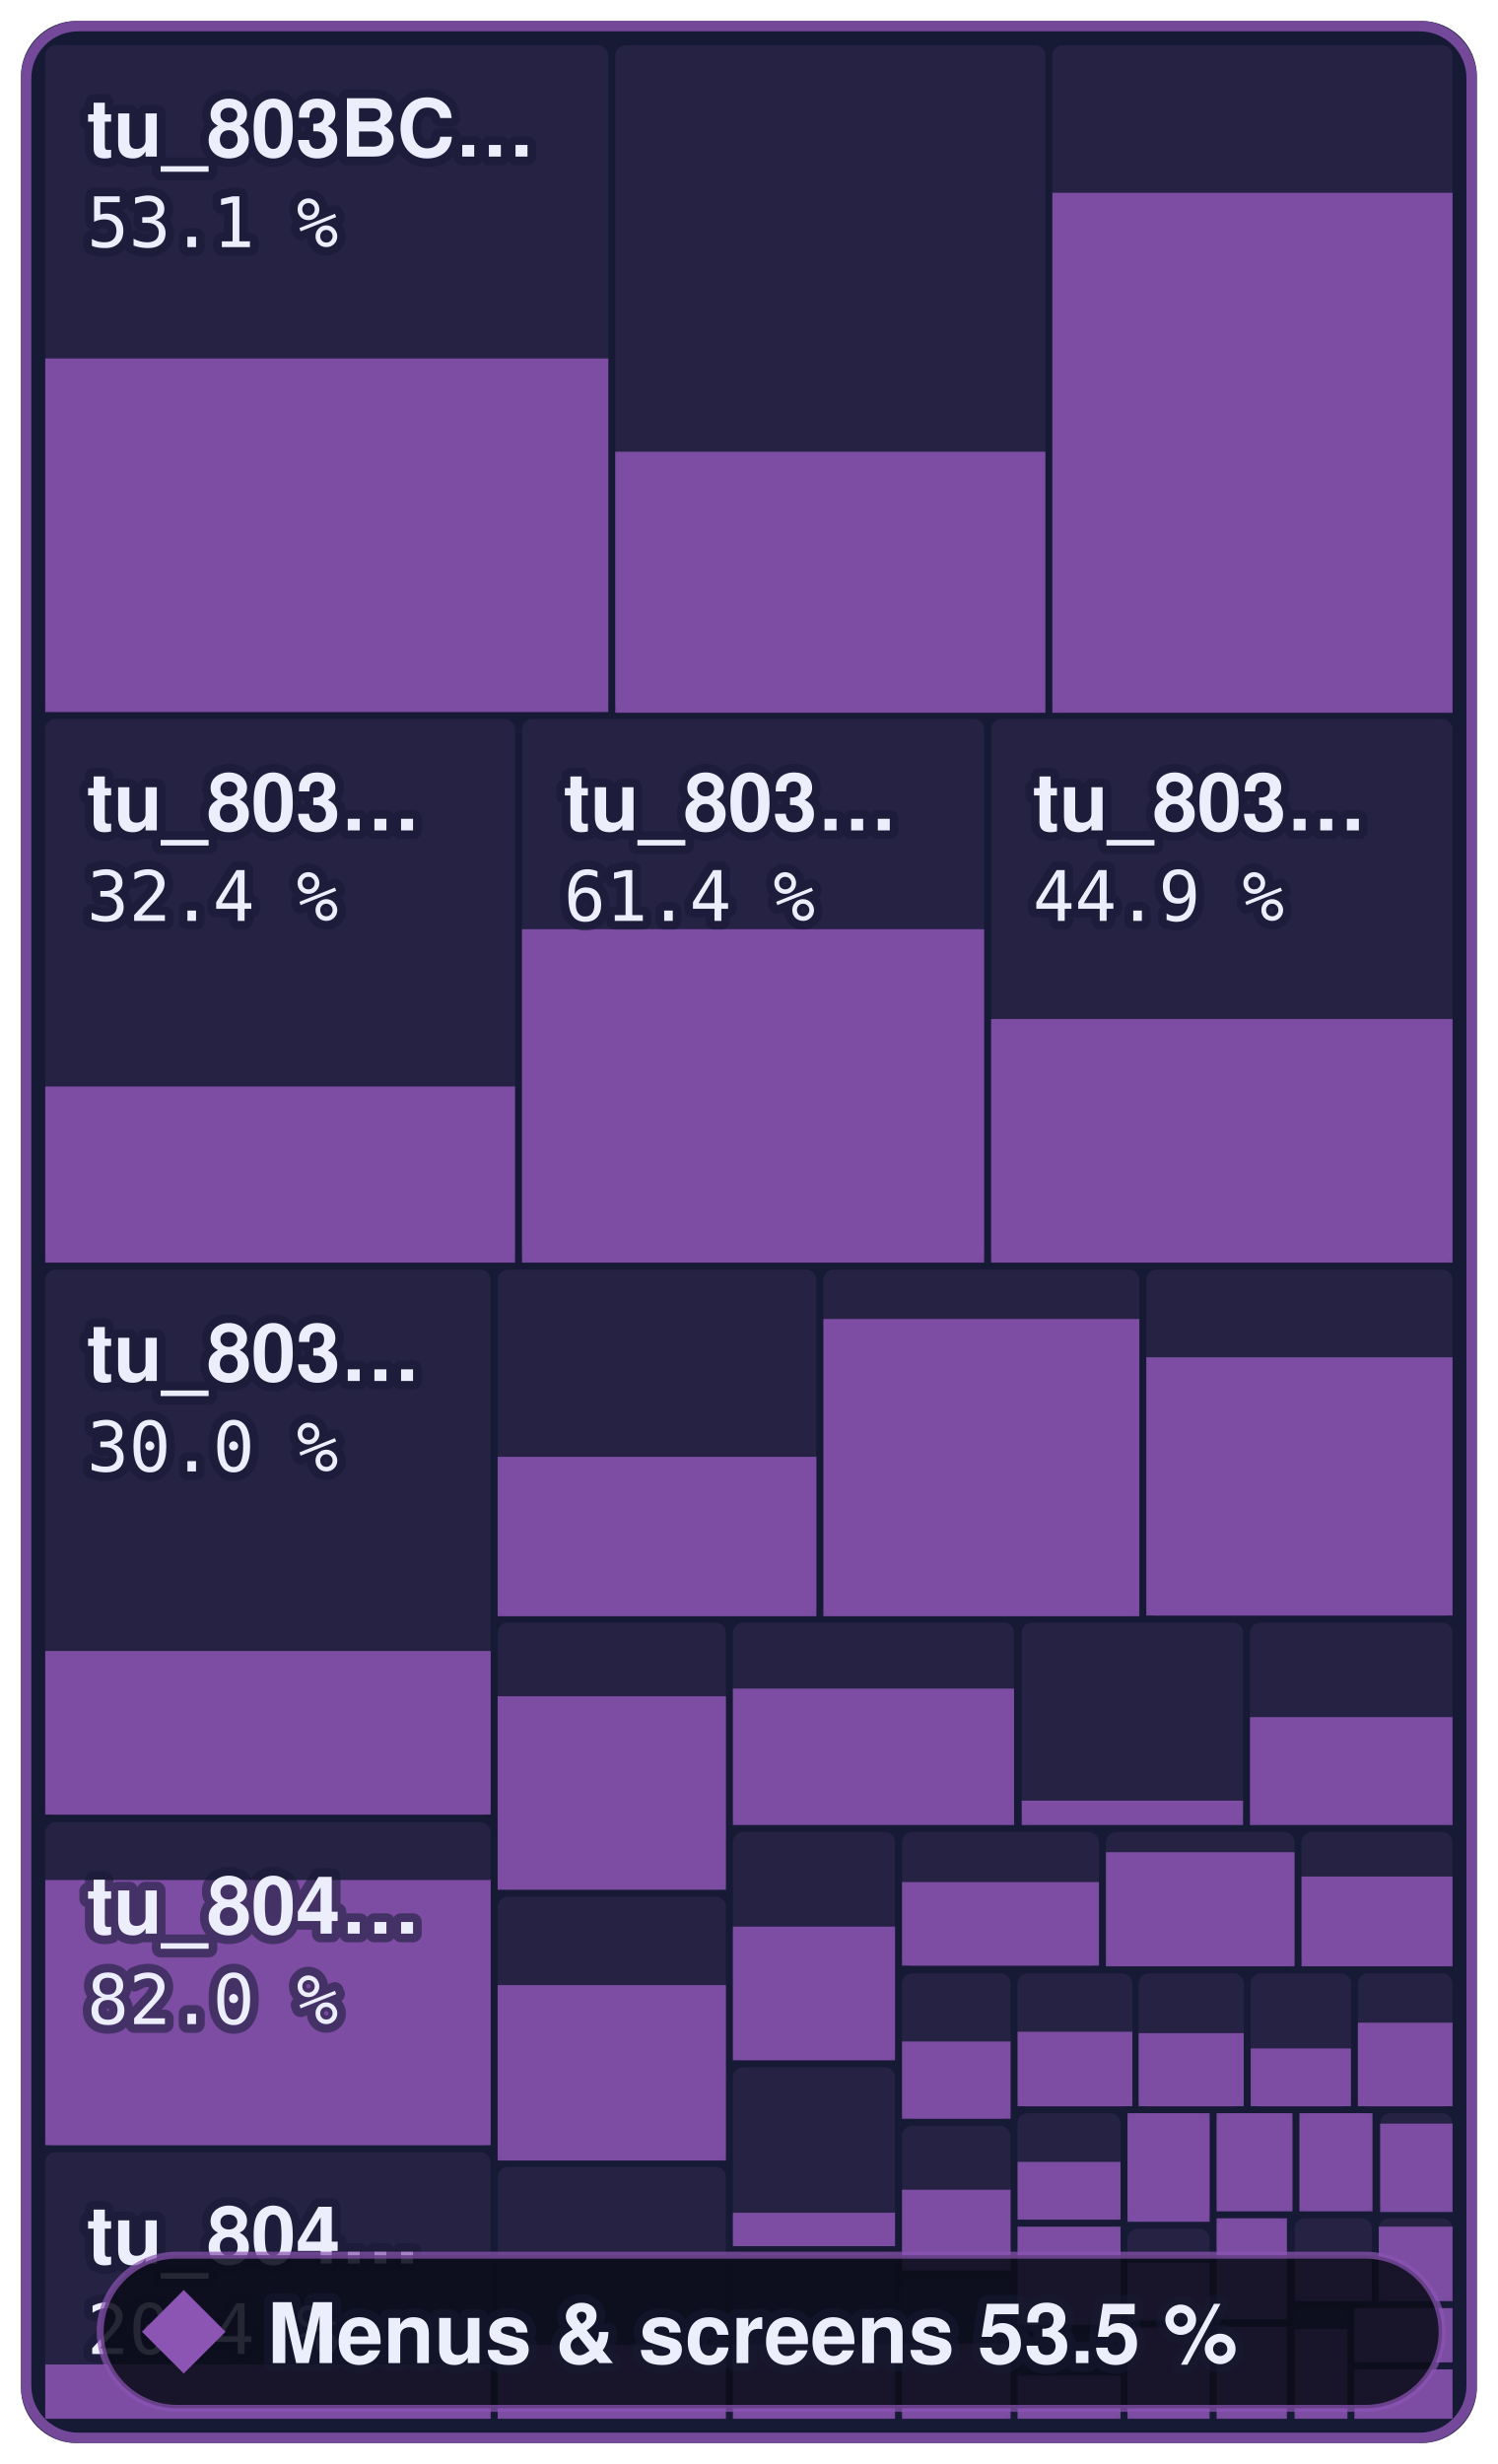
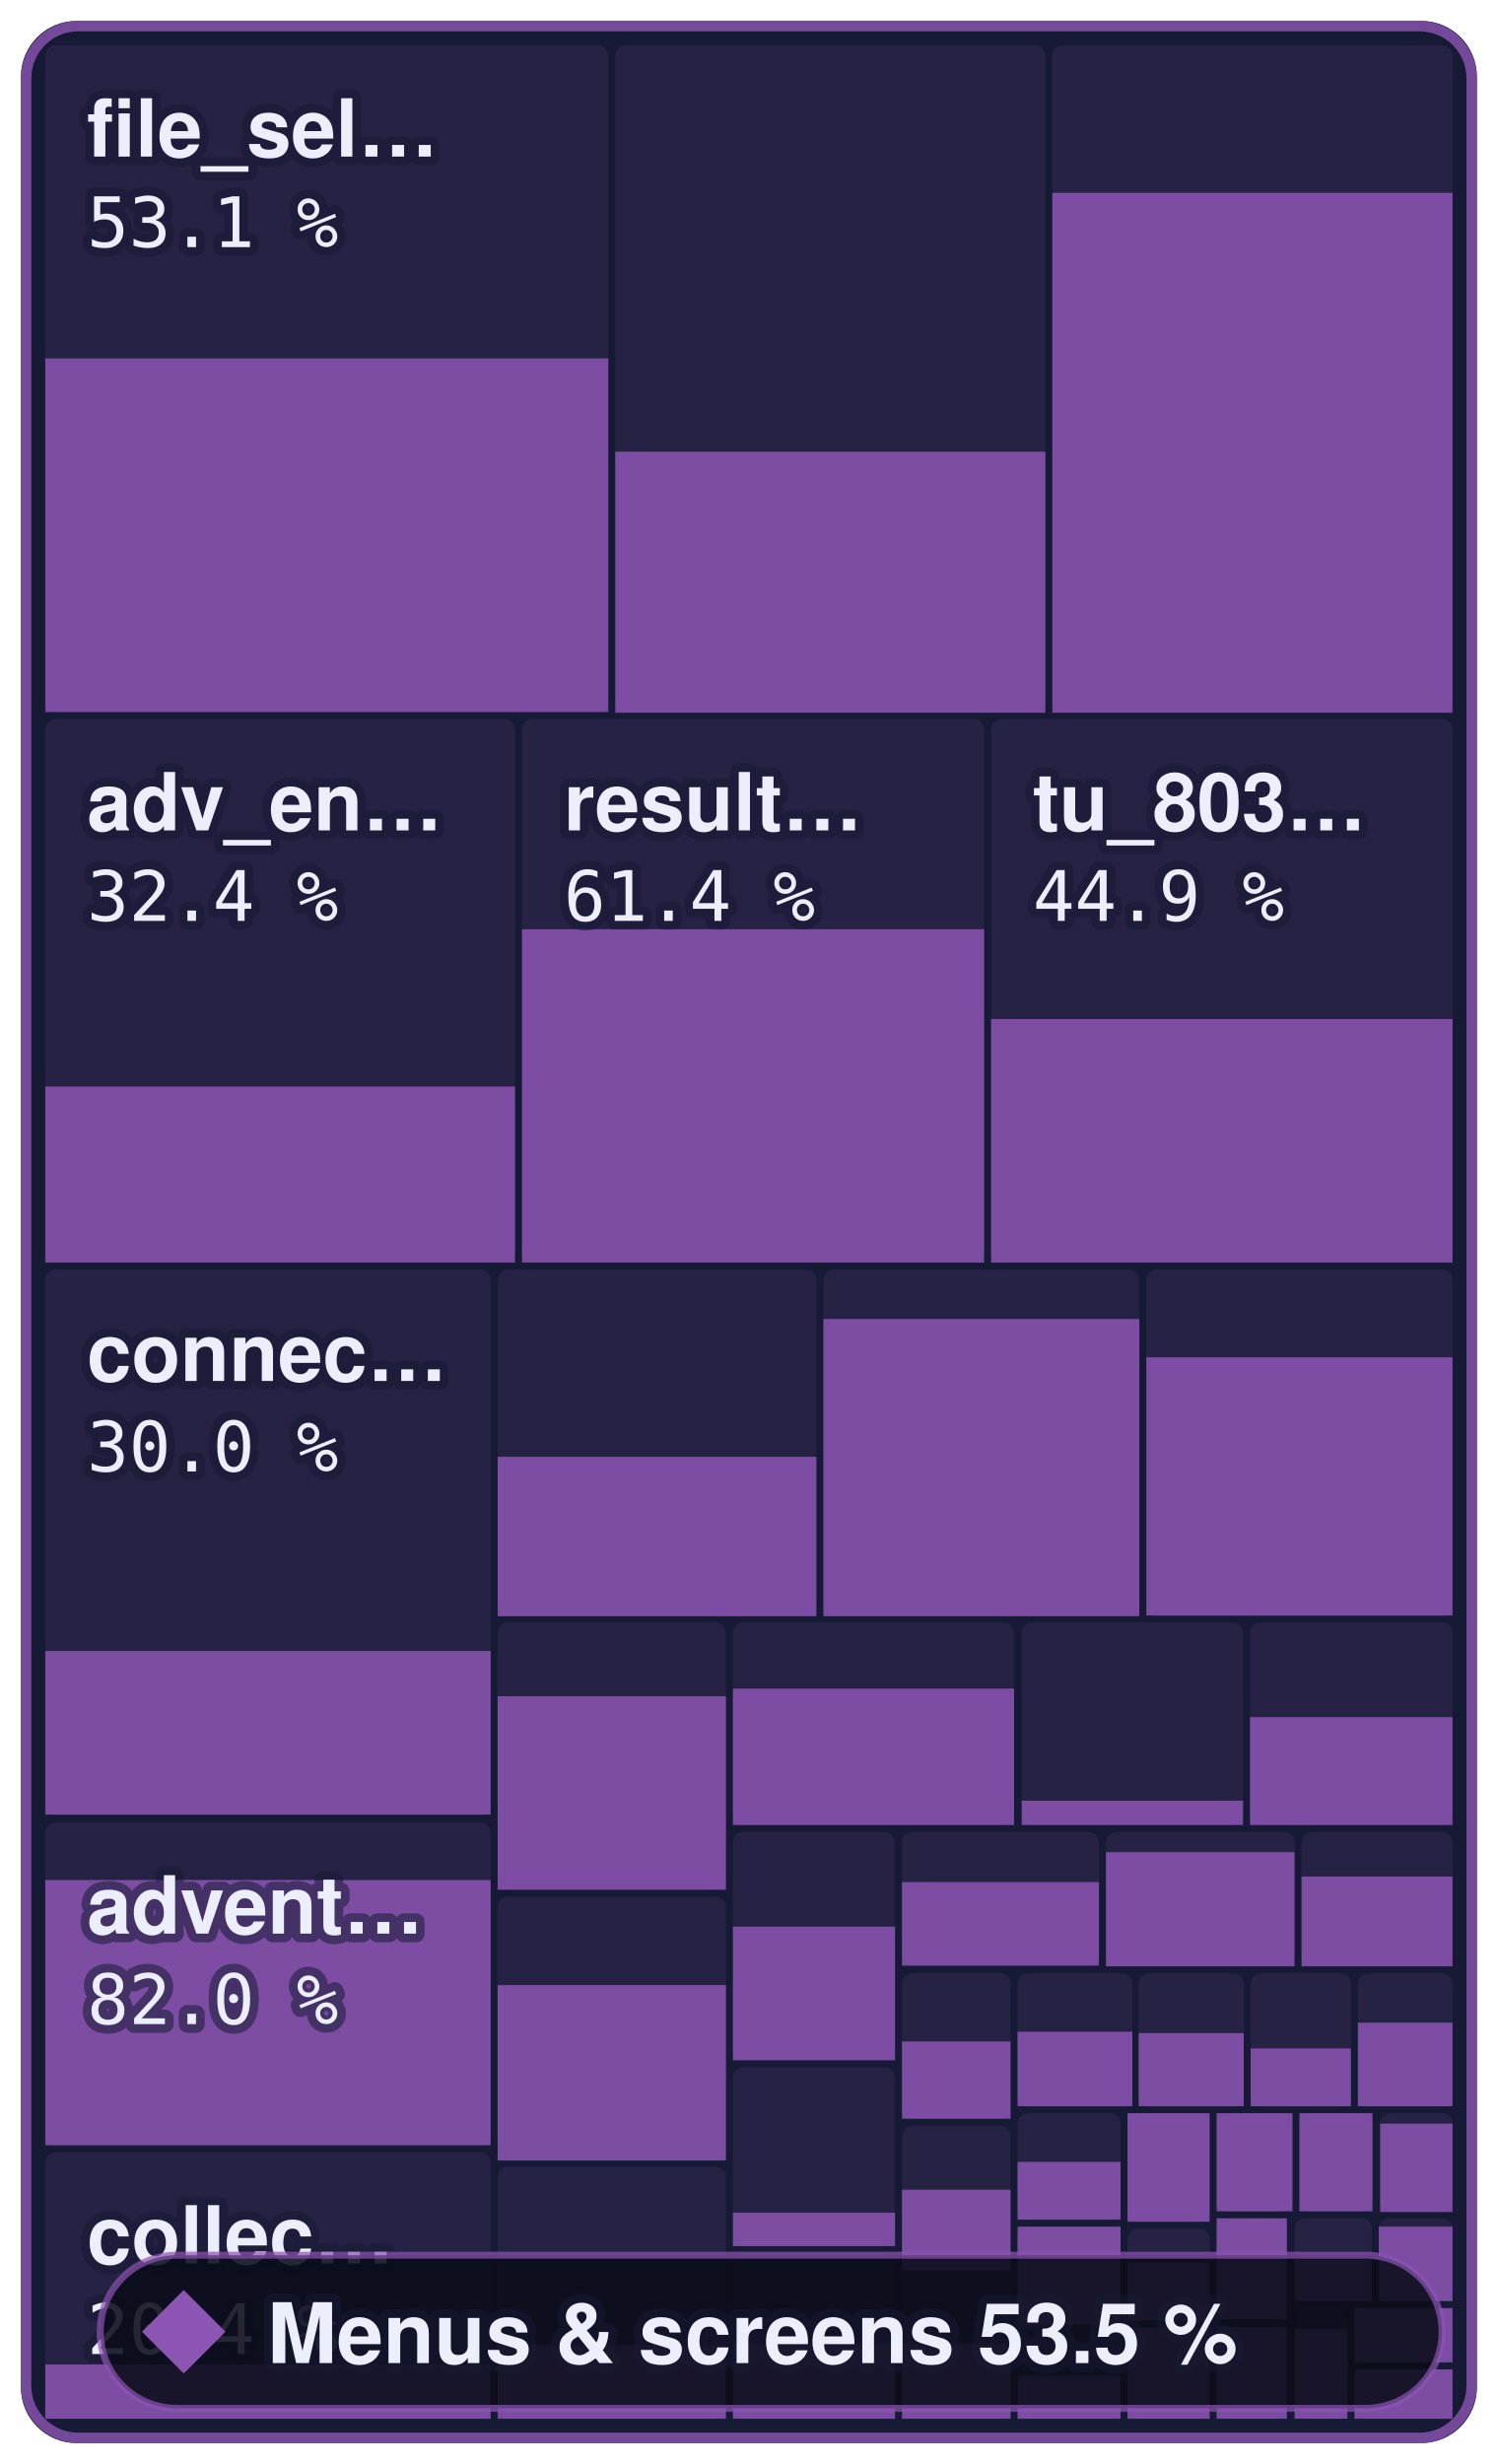
<svg xmlns="http://www.w3.org/2000/svg" width="215.2" height="354" viewBox="0 0 215.2 354" role="img" aria-label="Menus &amp; screens: 53.5 % of 801,312 bytes of code matched, 699 of 863 functions">
  <style>text { font-family: -apple-system, BlinkMacSystemFont, 'Segoe UI', Helvetica, Arial, sans-serif; } .mono { font-family: ui-monospace, SFMono-Regular, 'SF Mono', Menlo, Consolas, monospace; } text { paint-order: stroke; stroke: #161a34; stroke-opacity: 0.55; stroke-width: 2.5px; stroke-linejoin: round; } .rise { transform-box: fill-box; transform-origin: 50% 100%; animation: rise 1.6s cubic-bezier(.2,.8,.2,1) .2s both; } @keyframes rise { from { transform: scaleY(0); } } @media (prefers-reduced-motion: reduce) { * { animation: none !important; } }</style>
  <rect x="3" y="3" width="209.2" height="348" rx="8" fill="#161a34" />
  <rect x="6.5" y="6.5" width="80.9" height="95.8" rx="1.5" fill="#8c55b4" fill-opacity="0.13" />
  <rect class="rise" x="6.5" y="51.5" width="80.9" height="50.8" fill="#8c55b4" fill-opacity="0.85" />
  <rect x="88.4" y="6.5" width="61.8" height="95.8" rx="1.5" fill="#8c55b4" fill-opacity="0.13" />
  <rect class="rise" x="88.4" y="64.9" width="61.8" height="37.5" fill="#8c55b4" fill-opacity="0.85" />
  <rect x="151.2" y="6.5" width="57.5" height="95.8" rx="1.5" fill="#8c55b4" fill-opacity="0.13" />
  <rect class="rise" x="151.2" y="27.7" width="57.5" height="74.7" fill="#8c55b4" fill-opacity="0.85" />
  <rect x="6.5" y="103.3" width="67.5" height="78.0" rx="1.5" fill="#8c55b4" fill-opacity="0.13" />
  <rect class="rise" x="6.5" y="156.1" width="67.5" height="25.3" fill="#8c55b4" fill-opacity="0.85" />
  <rect x="75.0" y="103.3" width="66.4" height="78.0" rx="1.5" fill="#8c55b4" fill-opacity="0.13" />
  <rect class="rise" x="75.0" y="133.5" width="66.4" height="47.9" fill="#8c55b4" fill-opacity="0.85" />
  <rect x="142.4" y="103.3" width="66.3" height="78.0" rx="1.5" fill="#8c55b4" fill-opacity="0.13" />
  <rect class="rise" x="142.4" y="146.4" width="66.3" height="35.0" fill="#8c55b4" fill-opacity="0.85" />
  <rect x="6.5" y="182.4" width="64.0" height="78.4" rx="1.5" fill="#8c55b4" fill-opacity="0.13" />
  <rect class="rise" x="6.5" y="237.2" width="64.0" height="23.5" fill="#8c55b4" fill-opacity="0.85" />
  <rect x="6.5" y="261.8" width="64.0" height="46.5" rx="1.5" fill="#8c55b4" fill-opacity="0.13" />
  <rect class="rise" x="6.5" y="270.1" width="64.0" height="38.1" fill="#8c55b4" fill-opacity="0.85" />
  <rect x="6.5" y="309.2" width="64.0" height="38.3" rx="1.5" fill="#8c55b4" fill-opacity="0.13" />
  <rect class="rise" x="6.5" y="339.7" width="64.0" height="7.8" fill="#8c55b4" fill-opacity="0.85" />
  <rect x="71.5" y="182.4" width="45.8" height="49.8" rx="1.5" fill="#8c55b4" fill-opacity="0.13" />
  <rect class="rise" x="71.5" y="209.3" width="45.8" height="22.9" fill="#8c55b4" fill-opacity="0.85" />
  <rect x="118.3" y="182.4" width="45.4" height="49.8" rx="1.5" fill="#8c55b4" fill-opacity="0.13" />
  <rect class="rise" x="118.3" y="189.5" width="45.4" height="42.7" fill="#8c55b4" fill-opacity="0.85" />
  <rect x="164.7" y="182.4" width="44.0" height="49.8" rx="1.5" fill="#8c55b4" fill-opacity="0.13" />
  <rect class="rise" x="164.7" y="195.0" width="44.0" height="37.1" fill="#8c55b4" fill-opacity="0.85" />
  <rect x="71.5" y="233.1" width="32.8" height="38.4" rx="1.5" fill="#8c55b4" fill-opacity="0.13" />
  <rect class="rise" x="71.5" y="243.7" width="32.8" height="27.8" fill="#8c55b4" fill-opacity="0.85" />
  <rect x="71.5" y="272.5" width="32.8" height="37.8" rx="1.5" fill="#8c55b4" fill-opacity="0.13" />
  <rect class="rise" x="71.5" y="285.2" width="32.8" height="25.2" fill="#8c55b4" fill-opacity="0.85" />
  <rect x="71.5" y="311.3" width="32.8" height="36.2" rx="1.5" fill="#8c55b4" fill-opacity="0.13" />
  <rect class="rise" x="71.5" y="336.9" width="32.8" height="10.6" fill="#8c55b4" fill-opacity="0.85" />
  <rect x="105.3" y="233.1" width="40.4" height="29.0" rx="1.5" fill="#8c55b4" fill-opacity="0.13" />
  <rect class="rise" x="105.3" y="242.6" width="40.4" height="19.6" fill="#8c55b4" fill-opacity="0.85" />
  <rect x="146.8" y="233.1" width="31.8" height="29.0" rx="1.5" fill="#8c55b4" fill-opacity="0.13" />
  <rect class="rise" x="146.8" y="258.7" width="31.8" height="3.5" fill="#8c55b4" fill-opacity="0.85" />
  <rect x="179.6" y="233.1" width="29.1" height="29.0" rx="1.5" fill="#8c55b4" fill-opacity="0.13" />
  <rect class="rise" x="179.6" y="246.7" width="29.1" height="15.5" fill="#8c55b4" fill-opacity="0.85" />
  <rect x="105.3" y="263.2" width="23.3" height="32.8" rx="1.5" fill="#8c55b4" fill-opacity="0.13" />
  <rect class="rise" x="105.3" y="276.8" width="23.3" height="19.2" fill="#8c55b4" fill-opacity="0.85" />
  <rect x="105.3" y="297.0" width="23.3" height="25.7" rx="1.5" fill="#8c55b4" fill-opacity="0.13" />
  <rect class="rise" x="105.3" y="317.9" width="23.3" height="4.8" fill="#8c55b4" fill-opacity="0.85" />
  <rect x="105.3" y="323.7" width="23.3" height="23.8" rx="1.5" fill="#8c55b4" fill-opacity="0.13" />
  <rect class="rise" x="105.3" y="336.8" width="23.3" height="10.7" fill="#8c55b4" fill-opacity="0.85" />
  <rect x="129.6" y="263.2" width="28.3" height="19.3" rx="1.5" fill="#8c55b4" fill-opacity="0.13" />
  <rect class="rise" x="129.6" y="270.4" width="28.3" height="12.0" fill="#8c55b4" fill-opacity="0.85" />
  <rect x="158.9" y="263.2" width="27.1" height="19.3" rx="1.5" fill="#8c55b4" fill-opacity="0.13" />
  <rect class="rise" x="158.9" y="266.1" width="27.1" height="16.4" fill="#8c55b4" fill-opacity="0.85" />
  <rect x="187.0" y="263.2" width="21.7" height="19.3" rx="1.5" fill="#8c55b4" fill-opacity="0.13" />
  <rect class="rise" x="187.0" y="269.6" width="21.7" height="12.9" fill="#8c55b4" fill-opacity="0.85" />
  <rect x="129.6" y="283.5" width="15.6" height="20.9" rx="1.5" fill="#8c55b4" fill-opacity="0.13" />
  <rect class="rise" x="129.6" y="293.3" width="15.6" height="11.1" fill="#8c55b4" fill-opacity="0.85" />
  <rect x="129.6" y="305.4" width="15.6" height="20.8" rx="1.5" fill="#8c55b4" fill-opacity="0.13" />
  <rect class="rise" x="129.6" y="314.6" width="15.6" height="11.6" fill="#8c55b4" fill-opacity="0.85" />
  <rect x="129.6" y="327.2" width="15.6" height="20.3" rx="1.5" fill="#8c55b4" fill-opacity="0.13" />
  <rect class="rise" x="129.6" y="336.7" width="15.6" height="10.8" fill="#8c55b4" fill-opacity="0.85" />
  <rect x="146.2" y="283.5" width="16.5" height="19.2" rx="1.5" fill="#8c55b4" fill-opacity="0.13" />
  <rect class="rise" x="146.2" y="291.9" width="16.5" height="10.7" fill="#8c55b4" fill-opacity="0.85" />
  <rect x="163.6" y="283.5" width="15.1" height="19.2" rx="1.5" fill="#8c55b4" fill-opacity="0.13" />
  <rect class="rise" x="163.6" y="292.1" width="15.1" height="10.5" fill="#8c55b4" fill-opacity="0.85" />
  <rect x="179.7" y="283.5" width="14.4" height="19.2" rx="1.5" fill="#8c55b4" fill-opacity="0.13" />
  <rect class="rise" x="179.7" y="294.3" width="14.4" height="8.3" fill="#8c55b4" fill-opacity="0.85" />
  <rect x="195.1" y="283.5" width="13.6" height="19.2" rx="1.5" fill="#8c55b4" fill-opacity="0.13" />
  <rect class="rise" x="195.1" y="290.6" width="13.6" height="12.0" fill="#8c55b4" fill-opacity="0.85" />
  <rect x="146.2" y="303.6" width="14.8" height="15.3" rx="1.5" fill="#8c55b4" fill-opacity="0.13" />
  <rect class="rise" x="146.2" y="310.6" width="14.8" height="8.3" fill="#8c55b4" fill-opacity="0.85" />
  <rect x="146.2" y="319.9" width="14.8" height="14.1" rx="1.5" fill="#8c55b4" fill-opacity="0.13" />
  <rect class="rise" x="146.2" y="319.9" width="14.8" height="14.1" fill="#8c55b4" fill-opacity="0.85" />
  <rect x="146.2" y="335.1" width="14.8" height="12.4" rx="1.5" fill="#8c55b4" fill-opacity="0.13" />
  <rect class="rise" x="146.2" y="341.3" width="14.8" height="6.2" fill="#8c55b4" fill-opacity="0.85" />
  <rect x="162.0" y="303.6" width="11.8" height="15.6" rx="1.5" fill="#8c55b4" fill-opacity="0.13" />
  <rect class="rise" x="162.0" y="303.6" width="11.8" height="15.6" fill="#8c55b4" fill-opacity="0.85" />
  <rect x="162.0" y="320.2" width="11.8" height="13.2" rx="1.5" fill="#8c55b4" fill-opacity="0.13" />
  <rect class="rise" x="162.0" y="325.1" width="11.8" height="8.3" fill="#8c55b4" fill-opacity="0.85" />
  <rect x="162.0" y="334.4" width="11.8" height="13.1" rx="1.5" fill="#8c55b4" fill-opacity="0.13" />
  <rect class="rise" x="162.0" y="334.4" width="11.8" height="13.1" fill="#8c55b4" fill-opacity="0.85" />
  <rect x="174.8" y="303.6" width="10.9" height="14.1" rx="1.5" fill="#8c55b4" fill-opacity="0.13" />
  <rect class="rise" x="174.8" y="303.6" width="10.9" height="14.1" fill="#8c55b4" fill-opacity="0.85" />
  <rect x="186.7" y="303.6" width="10.5" height="14.1" rx="1.5" fill="#8c55b4" fill-opacity="0.13" />
  <rect class="rise" x="186.7" y="303.6" width="10.5" height="14.1" fill="#8c55b4" fill-opacity="0.85" />
  <rect x="198.3" y="303.6" width="10.4" height="14.1" rx="1.5" fill="#8c55b4" fill-opacity="0.13" />
  <rect class="rise" x="198.3" y="305.1" width="10.4" height="12.7" fill="#8c55b4" fill-opacity="0.85" />
  <rect x="174.8" y="318.7" width="10.1" height="14.5" rx="1.5" fill="#8c55b4" fill-opacity="0.13" />
  <rect class="rise" x="174.8" y="318.7" width="10.1" height="14.5" fill="#8c55b4" fill-opacity="0.85" />
  <rect x="174.8" y="334.3" width="10.1" height="13.2" rx="1.5" fill="#8c55b4" fill-opacity="0.13" />
  <rect class="rise" x="174.8" y="334.3" width="10.1" height="13.2" fill="#8c55b4" fill-opacity="0.85" />
  <rect x="186.0" y="318.7" width="11.1" height="11.8" rx="1.5" fill="#8c55b4" fill-opacity="0.13" />
  <rect class="rise" x="186.0" y="324.6" width="11.1" height="6.0" fill="#8c55b4" fill-opacity="0.85" />
  <rect x="198.1" y="318.7" width="10.6" height="11.8" rx="1.5" fill="#8c55b4" fill-opacity="0.13" />
  <rect class="rise" x="198.1" y="319.9" width="10.6" height="10.7" fill="#8c55b4" fill-opacity="0.85" />
  <rect x="186.0" y="331.6" width="7.6" height="15.9" rx="1.5" fill="#8c55b4" fill-opacity="0.13" />
  <rect class="rise" x="186.0" y="334.6" width="7.6" height="12.9" fill="#8c55b4" fill-opacity="0.85" />
  <rect x="194.6" y="331.6" width="14.1" height="7.8" rx="1.5" fill="#8c55b4" fill-opacity="0.13" />
  <rect class="rise" x="194.6" y="331.6" width="14.1" height="7.8" fill="#8c55b4" fill-opacity="0.85" />
  <rect x="194.6" y="340.4" width="14.1" height="7.1" rx="1.5" fill="#8c55b4" fill-opacity="0.13" />
  <rect class="rise" x="194.6" y="340.4" width="14.1" height="7.1" fill="#8c55b4" fill-opacity="0.85" />
  <rect x="3.75" y="3.75" width="207.7" height="346.5" rx="7.5" fill="none" stroke="#8c55b4" stroke-opacity="0.8" stroke-width="1.5" />
-   <text x="12.5" y="22.5" font-size="11.5" font-weight="600" fill="#eceefb">tu_803BC…</text>
+   <text x="12.5" y="22.5" font-size="11.5" font-weight="600" fill="#eceefb">file_sel…</text>
  <text x="12.5" y="35.5" class="mono" font-size="10" fill="#eceefb">53.1 %</text>
-   <text x="12.5" y="119.3" font-size="11.5" font-weight="600" fill="#eceefb">tu_803…</text>
+   <text x="12.5" y="119.3" font-size="11.5" font-weight="600" fill="#eceefb">adv_en…</text>
  <text x="12.5" y="132.3" class="mono" font-size="10" fill="#eceefb">32.4 %</text>
-   <text x="81.0" y="119.3" font-size="11.5" font-weight="600" fill="#eceefb">tu_803…</text>
+   <text x="81.0" y="119.3" font-size="11.5" font-weight="600" fill="#eceefb">result…</text>
  <text x="81.0" y="132.3" class="mono" font-size="10" fill="#eceefb">61.4 %</text>
  <text x="148.4" y="119.3" font-size="11.5" font-weight="600" fill="#eceefb">tu_803…</text>
  <text x="148.4" y="132.3" class="mono" font-size="10" fill="#eceefb">44.9 %</text>
-   <text x="12.5" y="198.4" font-size="11.5" font-weight="600" fill="#eceefb">tu_803…</text>
+   <text x="12.5" y="198.4" font-size="11.5" font-weight="600" fill="#eceefb">connec…</text>
  <text x="12.5" y="211.4" class="mono" font-size="10" fill="#eceefb">30.0 %</text>
-   <text x="12.5" y="277.8" font-size="11.5" font-weight="600" fill="#eceefb">tu_804…</text>
+   <text x="12.5" y="277.8" font-size="11.5" font-weight="600" fill="#eceefb">advent…</text>
  <text x="12.5" y="290.8" class="mono" font-size="10" fill="#eceefb">82.0 %</text>
-   <text x="12.5" y="325.2" font-size="11.5" font-weight="600" fill="#eceefb">tu_804…</text>
+   <text x="12.5" y="325.2" font-size="11.5" font-weight="600" fill="#eceefb">collec…</text>
  <text x="12.5" y="338.2" class="mono" font-size="10" fill="#eceefb">20.4 %</text>
  <rect x="14.4" y="324" width="192.8" height="22" rx="11" fill="#0b0d1a" fill-opacity="0.88" stroke="#8c55b4" stroke-opacity="0.7" />
  <path d="M26.4 329L32.4 335L26.4 341L20.4 335Z" fill="#8c55b4" />
  <text x="38.4" y="339.5" font-size="12" font-weight="700" fill="#eceefb">Menus &amp; screens 53.5 %</text>
</svg>
